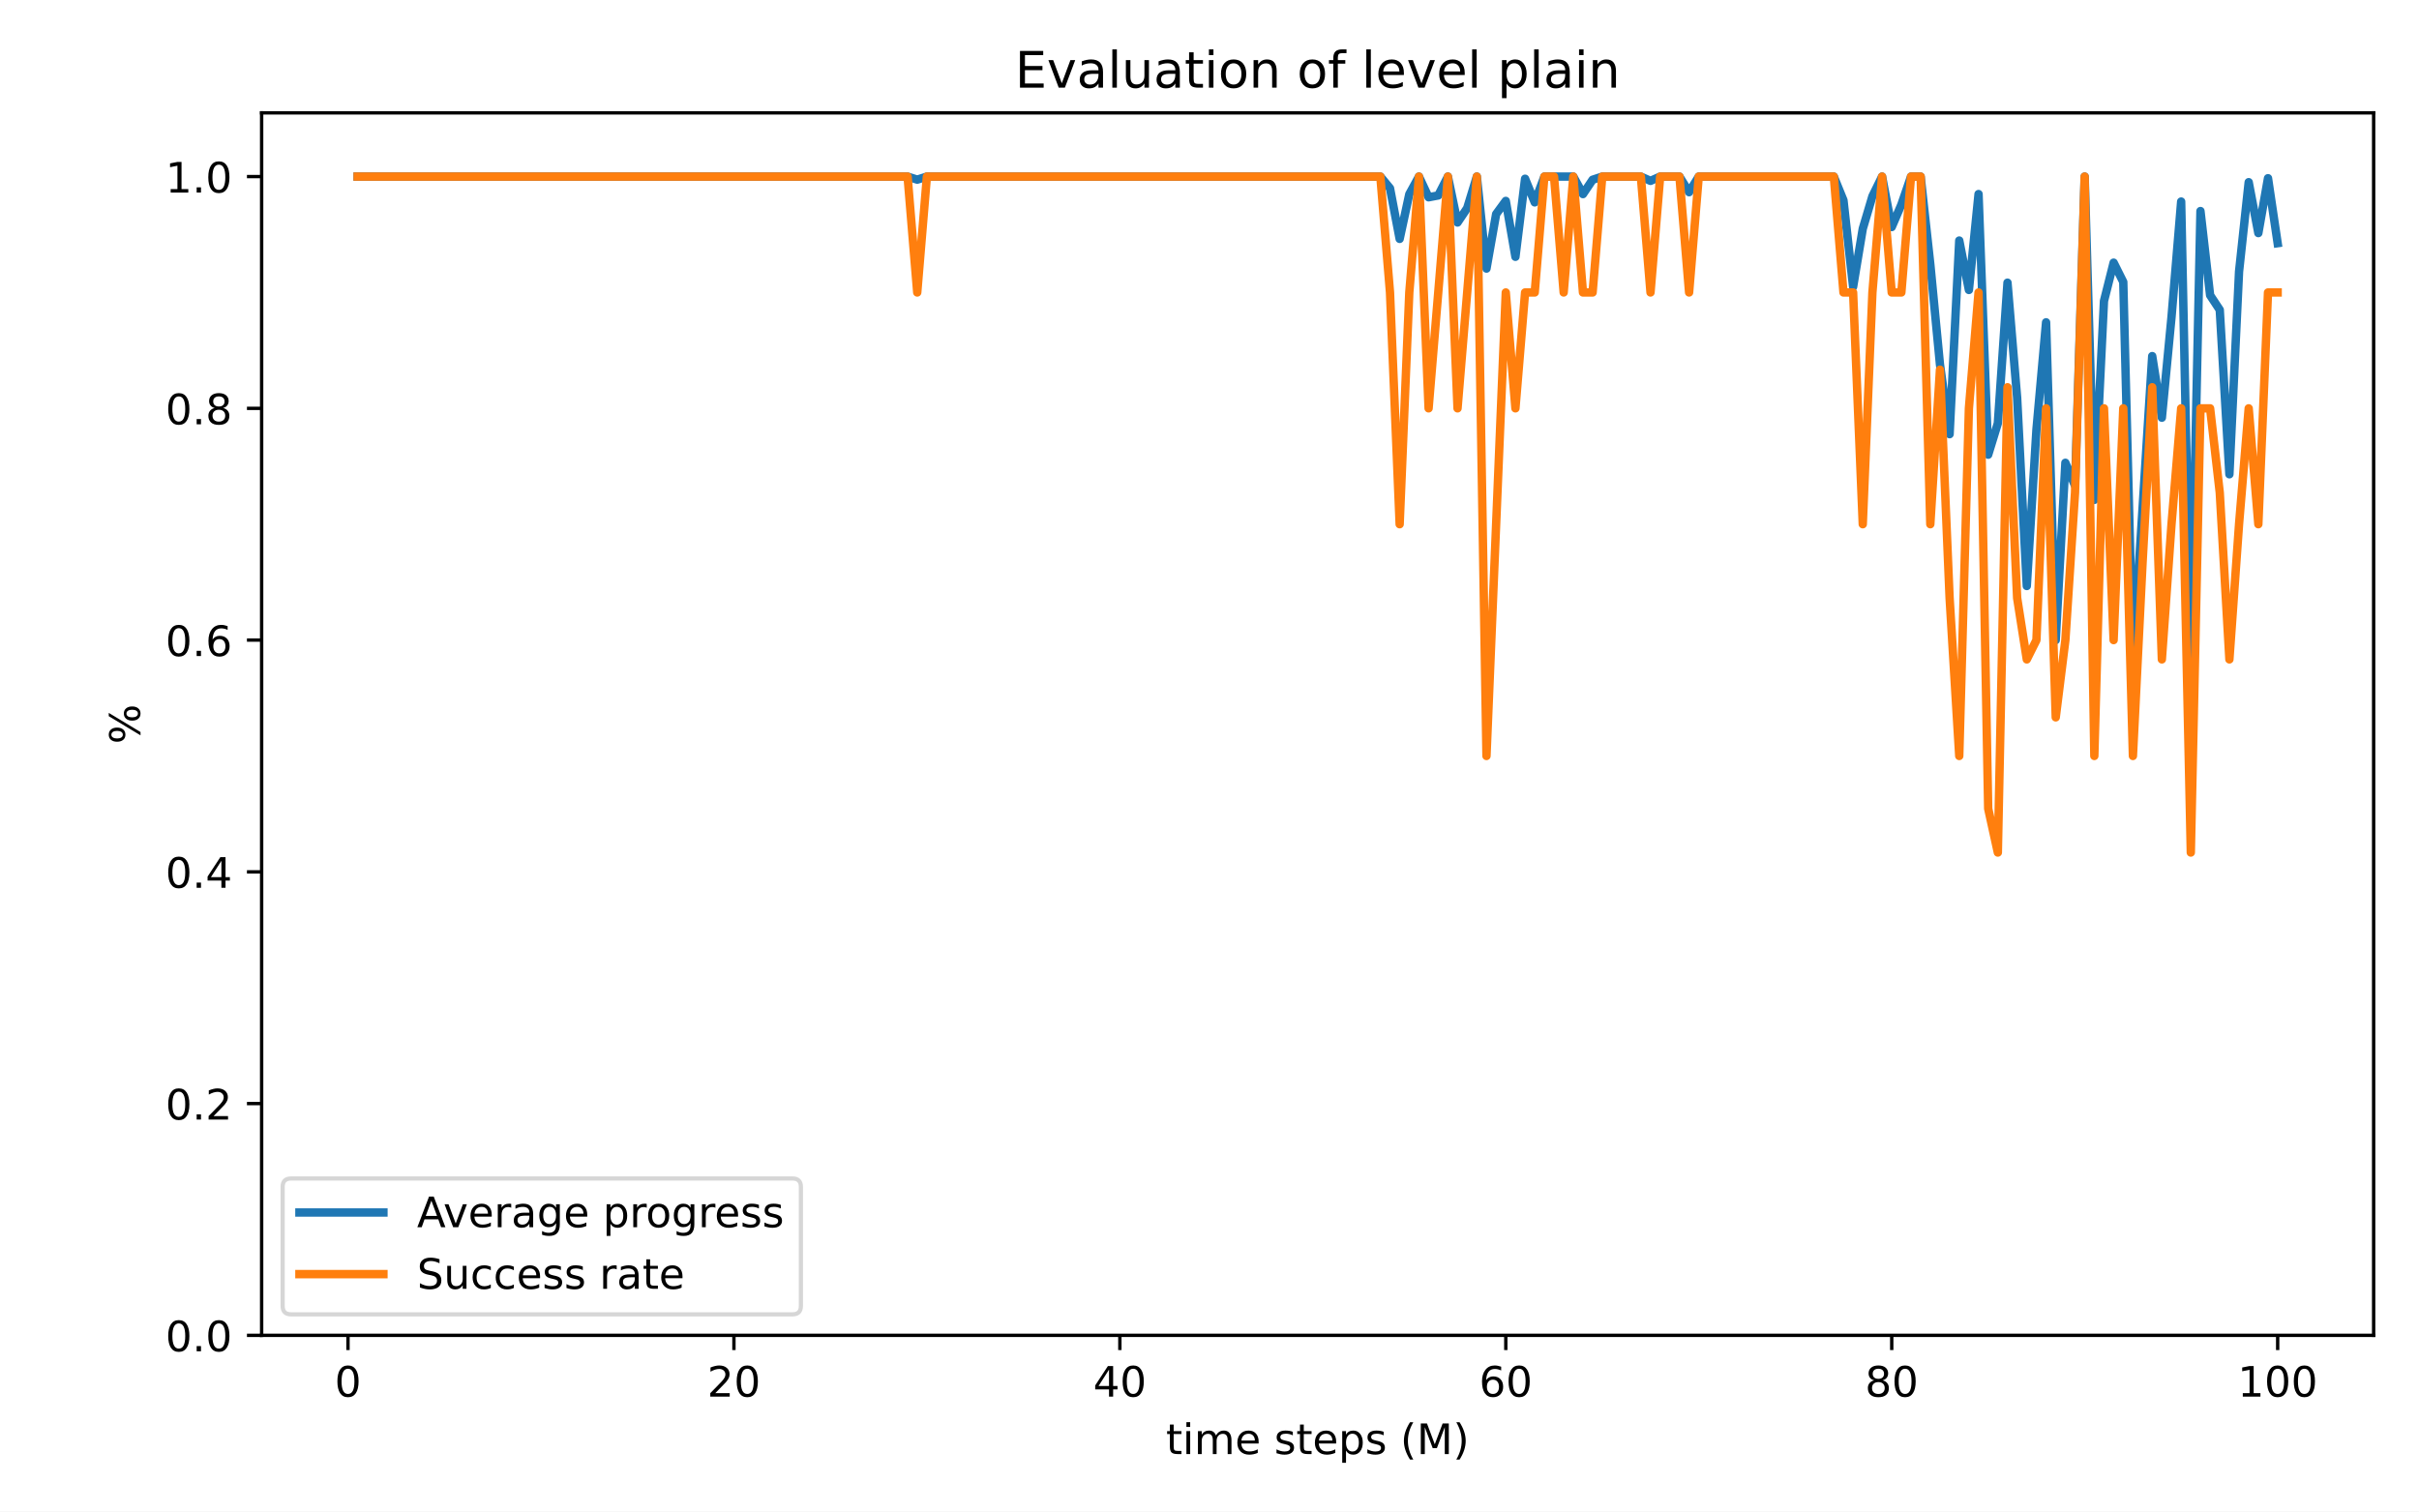
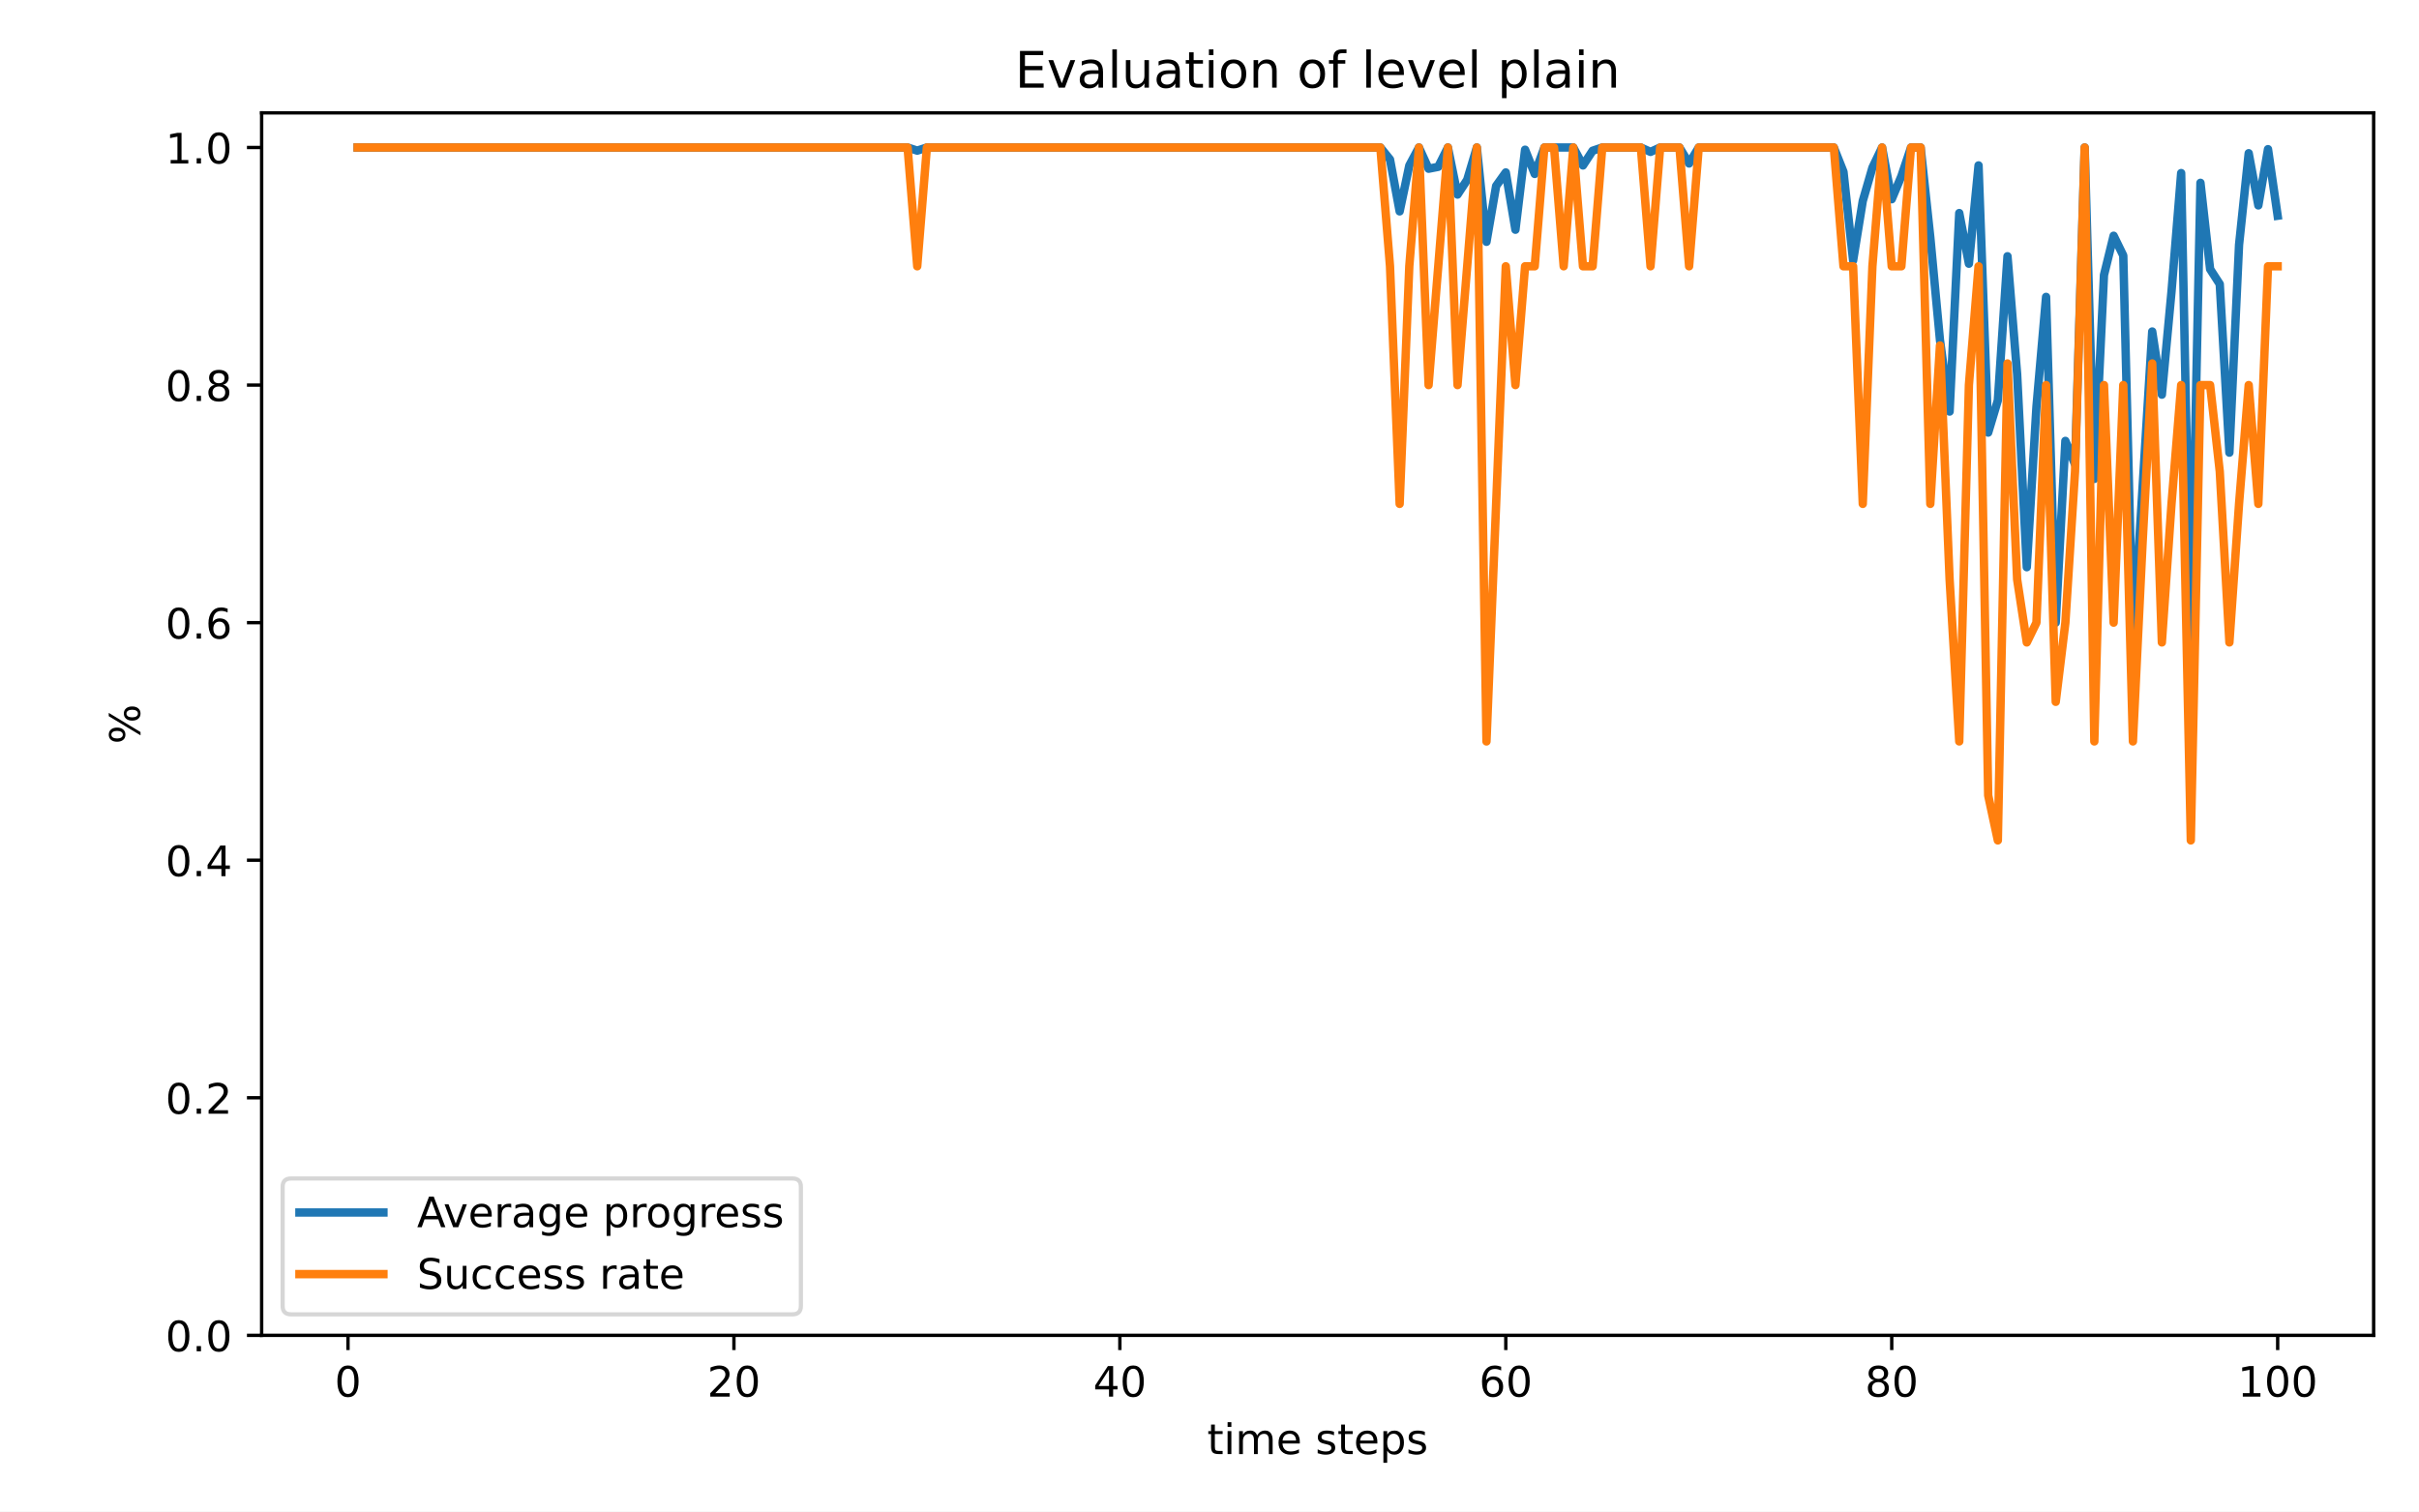
<svg xmlns="http://www.w3.org/2000/svg" xmlns:xlink="http://www.w3.org/1999/xlink" width="576pt" height="360pt" viewBox="0 0 576 360" version="1.1">
  <defs>
    <style type="text/css">*{stroke-linejoin: round; stroke-linecap: butt}</style>
  </defs>
  <g id="figure_1">
    <g id="patch_1">
      <path d="M 0 360  L 576 360  L 576 0  L 0 0  z " style="fill: #ffffff" />
    </g>
    <g id="axes_1">
      <g id="patch_2">
        <path d="M 62.3 318.04  L 565.2 318.04  L 565.2 26.88  L 62.3 26.88  z " style="fill: #ffffff" />
      </g>
      <g id="matplotlib.axis_1">
        <g id="xtick_1">
          <g id="line2d_1">
            <defs>
-               <path id="m1d39bec876" d="M 0 0  L 0 3.5  " style="stroke: #000000; stroke-width: 0.8" />
-             </defs>
-             <g>
-               <use xlink:href="#m1d39bec876" x="82.862" y="318.04" style="stroke: #000000; stroke-width: 0.8" />
+               <path id="m897d66523c" d="M 0 0  L 0 3.5  " style="stroke: #000000; stroke-width: 0.8" />
+             </defs>
+             <g>
+               <use xlink:href="#m897d66523c" x="82.862" y="318.04" style="stroke: #000000; stroke-width: 0.8" />
            </g>
          </g>
          <g id="text_1">
            <g transform="translate(79.68045 332.6384) scale(0.1 -0.1)">
              <defs>
                <path id="DejaVuSans-30" d="M 2034 4250  Q 1547 4250 1301 3770  Q 1056 3291 1056 2328  Q 1056 1369 1301 889  Q 1547 409 2034 409  Q 2525 409 2770 889  Q 3016 1369 3016 2328  Q 3016 3291 2770 3770  Q 2525 4250 2034 4250  z M 2034 4750  Q 2819 4750 3233 4129  Q 3647 3509 3647 2328  Q 3647 1150 3233 529  Q 2819 -91 2034 -91  Q 1250 -91 836 529  Q 422 1150 422 2328  Q 422 3509 836 4129  Q 1250 4750 2034 4750  z " transform="scale(0.015625)" />
              </defs>
              <use xlink:href="#DejaVuSans-30" />
            </g>
          </g>
        </g>
        <g id="xtick_2">
          <g id="line2d_2">
            <g>
-               <use xlink:href="#m1d39bec876" x="174.759" y="318.04" style="stroke: #000000; stroke-width: 0.8" />
+               <use xlink:href="#m897d66523c" x="174.759" y="318.04" style="stroke: #000000; stroke-width: 0.8" />
            </g>
          </g>
          <g id="text_2">
            <g transform="translate(168.3965 332.6384) scale(0.1 -0.1)">
              <defs>
                <path id="DejaVuSans-32" d="M 1228 531  L 3431 531  L 3431 0  L 469 0  L 469 531  Q 828 903 1448 1529  Q 2069 2156 2228 2338  Q 2531 2678 2651 2914  Q 2772 3150 2772 3378  Q 2772 3750 2511 3984  Q 2250 4219 1831 4219  Q 1534 4219 1204 4116  Q 875 4013 500 3803  L 500 4441  Q 881 4594 1212 4672  Q 1544 4750 1819 4750  Q 2544 4750 2975 4387  Q 3406 4025 3406 3419  Q 3406 3131 3298 2873  Q 3191 2616 2906 2266  Q 2828 2175 2409 1742  Q 1991 1309 1228 531  z " transform="scale(0.015625)" />
              </defs>
              <use xlink:href="#DejaVuSans-32" />
              <use xlink:href="#DejaVuSans-30" transform="translate(63.62305 0)" />
            </g>
          </g>
        </g>
        <g id="xtick_3">
          <g id="line2d_3">
            <g>
-               <use xlink:href="#m1d39bec876" x="266.656" y="318.04" style="stroke: #000000; stroke-width: 0.8" />
+               <use xlink:href="#m897d66523c" x="266.656" y="318.04" style="stroke: #000000; stroke-width: 0.8" />
            </g>
          </g>
          <g id="text_3">
            <g transform="translate(260.2938 332.6384) scale(0.1 -0.1)">
              <defs>
                <path id="DejaVuSans-34" d="M 2419 4116  L 825 1625  L 2419 1625  L 2419 4116  z M 2253 4666  L 3047 4666  L 3047 1625  L 3713 1625  L 3713 1100  L 3047 1100  L 3047 0  L 2419 0  L 2419 1100  L 313 1100  L 313 1709  L 2253 4666  z " transform="scale(0.015625)" />
              </defs>
              <use xlink:href="#DejaVuSans-34" />
              <use xlink:href="#DejaVuSans-30" transform="translate(63.62305 0)" />
            </g>
          </g>
        </g>
        <g id="xtick_4">
          <g id="line2d_4">
            <g>
-               <use xlink:href="#m1d39bec876" x="358.554" y="318.04" style="stroke: #000000; stroke-width: 0.8" />
+               <use xlink:href="#m897d66523c" x="358.554" y="318.04" style="stroke: #000000; stroke-width: 0.8" />
            </g>
          </g>
          <g id="text_4">
            <g transform="translate(352.1911 332.6384) scale(0.1 -0.1)">
              <defs>
                <path id="DejaVuSans-36" d="M 2113 2584  Q 1688 2584 1439 2293  Q 1191 2003 1191 1497  Q 1191 994 1439 701  Q 1688 409 2113 409  Q 2538 409 2786 701  Q 3034 994 3034 1497  Q 3034 2003 2786 2293  Q 2538 2584 2113 2584  z M 3366 4563  L 3366 3988  Q 3128 4100 2886 4159  Q 2644 4219 2406 4219  Q 1781 4219 1451 3797  Q 1122 3375 1075 2522  Q 1259 2794 1537 2939  Q 1816 3084 2150 3084  Q 2853 3084 3261 2657  Q 3669 2231 3669 1497  Q 3669 778 3244 343  Q 2819 -91 2113 -91  Q 1303 -91 875 529  Q 447 1150 447 2328  Q 447 3434 972 4092  Q 1497 4750 2381 4750  Q 2619 4750 2861 4703  Q 3103 4656 3366 4563  z " transform="scale(0.015625)" />
              </defs>
              <use xlink:href="#DejaVuSans-36" />
              <use xlink:href="#DejaVuSans-30" transform="translate(63.62305 0)" />
            </g>
          </g>
        </g>
        <g id="xtick_5">
          <g id="line2d_5">
            <g>
-               <use xlink:href="#m1d39bec876" x="450.451" y="318.04" style="stroke: #000000; stroke-width: 0.8" />
+               <use xlink:href="#m897d66523c" x="450.451" y="318.04" style="stroke: #000000; stroke-width: 0.8" />
            </g>
          </g>
          <g id="text_5">
            <g transform="translate(444.0884 332.6384) scale(0.1 -0.1)">
              <defs>
                <path id="DejaVuSans-38" d="M 2034 2216  Q 1584 2216 1326 1975  Q 1069 1734 1069 1313  Q 1069 891 1326 650  Q 1584 409 2034 409  Q 2484 409 2743 651  Q 3003 894 3003 1313  Q 3003 1734 2745 1975  Q 2488 2216 2034 2216  z M 1403 2484  Q 997 2584 770 2862  Q 544 3141 544 3541  Q 544 4100 942 4425  Q 1341 4750 2034 4750  Q 2731 4750 3128 4425  Q 3525 4100 3525 3541  Q 3525 3141 3298 2862  Q 3072 2584 2669 2484  Q 3125 2378 3379 2068  Q 3634 1759 3634 1313  Q 3634 634 3220 271  Q 2806 -91 2034 -91  Q 1263 -91 848 271  Q 434 634 434 1313  Q 434 1759 690 2068  Q 947 2378 1403 2484  z M 1172 3481  Q 1172 3119 1398 2916  Q 1625 2713 2034 2713  Q 2441 2713 2670 2916  Q 2900 3119 2900 3481  Q 2900 3844 2670 4047  Q 2441 4250 2034 4250  Q 1625 4250 1398 4047  Q 1172 3844 1172 3481  z " transform="scale(0.015625)" />
              </defs>
              <use xlink:href="#DejaVuSans-38" />
              <use xlink:href="#DejaVuSans-30" transform="translate(63.62305 0)" />
            </g>
          </g>
        </g>
        <g id="xtick_6">
          <g id="line2d_6">
            <g>
-               <use xlink:href="#m1d39bec876" x="542.348" y="318.04" style="stroke: #000000; stroke-width: 0.8" />
+               <use xlink:href="#m897d66523c" x="542.348" y="318.04" style="stroke: #000000; stroke-width: 0.8" />
            </g>
          </g>
          <g id="text_6">
            <g transform="translate(532.8045 332.6384) scale(0.1 -0.1)">
              <defs>
                <path id="DejaVuSans-31" d="M 794 531  L 1825 531  L 1825 4091  L 703 3866  L 703 4441  L 1819 4666  L 2450 4666  L 2450 531  L 3481 531  L 3481 0  L 794 0  L 794 531  z " transform="scale(0.015625)" />
              </defs>
              <use xlink:href="#DejaVuSans-31" />
              <use xlink:href="#DejaVuSans-30" transform="translate(63.62305 0)" />
              <use xlink:href="#DejaVuSans-30" transform="translate(127.2461 0)" />
            </g>
          </g>
        </g>
        <g id="text_7">
-           <g transform="translate(277.6398 346.3166) scale(0.1 -0.1)">
+           <g transform="translate(287.4445 346.3166) scale(0.1 -0.1)">
            <defs>
              <path id="DejaVuSans-74" d="M 1172 4494  L 1172 3500  L 2356 3500  L 2356 3053  L 1172 3053  L 1172 1153  Q 1172 725 1289 603  Q 1406 481 1766 481  L 2356 481  L 2356 0  L 1766 0  Q 1100 0 847 248  Q 594 497 594 1153  L 594 3053  L 172 3053  L 172 3500  L 594 3500  L 594 4494  L 1172 4494  z " transform="scale(0.015625)" />
              <path id="DejaVuSans-69" d="M 603 3500  L 1178 3500  L 1178 0  L 603 0  L 603 3500  z M 603 4863  L 1178 4863  L 1178 4134  L 603 4134  L 603 4863  z " transform="scale(0.015625)" />
              <path id="DejaVuSans-6d" d="M 3328 2828  Q 3544 3216 3844 3400  Q 4144 3584 4550 3584  Q 5097 3584 5394 3201  Q 5691 2819 5691 2113  L 5691 0  L 5113 0  L 5113 2094  Q 5113 2597 4934 2840  Q 4756 3084 4391 3084  Q 3944 3084 3684 2787  Q 3425 2491 3425 1978  L 3425 0  L 2847 0  L 2847 2094  Q 2847 2600 2669 2842  Q 2491 3084 2119 3084  Q 1678 3084 1418 2786  Q 1159 2488 1159 1978  L 1159 0  L 581 0  L 581 3500  L 1159 3500  L 1159 2956  Q 1356 3278 1631 3431  Q 1906 3584 2284 3584  Q 2666 3584 2933 3390  Q 3200 3197 3328 2828  z " transform="scale(0.015625)" />
              <path id="DejaVuSans-65" d="M 3597 1894  L 3597 1613  L 953 1613  Q 991 1019 1311 708  Q 1631 397 2203 397  Q 2534 397 2845 478  Q 3156 559 3463 722  L 3463 178  Q 3153 47 2828 -22  Q 2503 -91 2169 -91  Q 1331 -91 842 396  Q 353 884 353 1716  Q 353 2575 817 3079  Q 1281 3584 2069 3584  Q 2775 3584 3186 3129  Q 3597 2675 3597 1894  z M 3022 2063  Q 3016 2534 2758 2815  Q 2500 3097 2075 3097  Q 1594 3097 1305 2825  Q 1016 2553 972 2059  L 3022 2063  z " transform="scale(0.015625)" />
              <path id="DejaVuSans-20" transform="scale(0.015625)" />
              <path id="DejaVuSans-73" d="M 2834 3397  L 2834 2853  Q 2591 2978 2328 3040  Q 2066 3103 1784 3103  Q 1356 3103 1142 2972  Q 928 2841 928 2578  Q 928 2378 1081 2264  Q 1234 2150 1697 2047  L 1894 2003  Q 2506 1872 2764 1633  Q 3022 1394 3022 966  Q 3022 478 2636 193  Q 2250 -91 1575 -91  Q 1294 -91 989 -36  Q 684 19 347 128  L 347 722  Q 666 556 975 473  Q 1284 391 1588 391  Q 1994 391 2212 530  Q 2431 669 2431 922  Q 2431 1156 2273 1281  Q 2116 1406 1581 1522  L 1381 1569  Q 847 1681 609 1914  Q 372 2147 372 2553  Q 372 3047 722 3315  Q 1072 3584 1716 3584  Q 2034 3584 2315 3537  Q 2597 3491 2834 3397  z " transform="scale(0.015625)" />
              <path id="DejaVuSans-70" d="M 1159 525  L 1159 -1331  L 581 -1331  L 581 3500  L 1159 3500  L 1159 2969  Q 1341 3281 1617 3432  Q 1894 3584 2278 3584  Q 2916 3584 3314 3078  Q 3713 2572 3713 1747  Q 3713 922 3314 415  Q 2916 -91 2278 -91  Q 1894 -91 1617 61  Q 1341 213 1159 525  z M 3116 1747  Q 3116 2381 2855 2742  Q 2594 3103 2138 3103  Q 1681 3103 1420 2742  Q 1159 2381 1159 1747  Q 1159 1113 1420 752  Q 1681 391 2138 391  Q 2594 391 2855 752  Q 3116 1113 3116 1747  z " transform="scale(0.015625)" />
-               <path id="DejaVuSans-28" d="M 1984 4856  Q 1566 4138 1362 3434  Q 1159 2731 1159 2009  Q 1159 1288 1364 580  Q 1569 -128 1984 -844  L 1484 -844  Q 1016 -109 783 600  Q 550 1309 550 2009  Q 550 2706 781 3412  Q 1013 4119 1484 4856  L 1984 4856  z " transform="scale(0.015625)" />
-               <path id="DejaVuSans-4d" d="M 628 4666  L 1569 4666  L 2759 1491  L 3956 4666  L 4897 4666  L 4897 0  L 4281 0  L 4281 4097  L 3078 897  L 2444 897  L 1241 4097  L 1241 0  L 628 0  L 628 4666  z " transform="scale(0.015625)" />
-               <path id="DejaVuSans-29" d="M 513 4856  L 1013 4856  Q 1481 4119 1714 3412  Q 1947 2706 1947 2009  Q 1947 1309 1714 600  Q 1481 -109 1013 -844  L 513 -844  Q 928 -128 1133 580  Q 1338 1288 1338 2009  Q 1338 2731 1133 3434  Q 928 4138 513 4856  z " transform="scale(0.015625)" />
            </defs>
            <use xlink:href="#DejaVuSans-74" />
            <use xlink:href="#DejaVuSans-69" transform="translate(39.20898 0)" />
            <use xlink:href="#DejaVuSans-6d" transform="translate(66.99219 0)" />
            <use xlink:href="#DejaVuSans-65" transform="translate(164.4043 0)" />
            <use xlink:href="#DejaVuSans-20" transform="translate(225.9277 0)" />
            <use xlink:href="#DejaVuSans-73" transform="translate(257.7148 0)" />
            <use xlink:href="#DejaVuSans-74" transform="translate(309.8145 0)" />
            <use xlink:href="#DejaVuSans-65" transform="translate(349.0234 0)" />
            <use xlink:href="#DejaVuSans-70" transform="translate(410.5469 0)" />
            <use xlink:href="#DejaVuSans-73" transform="translate(474.0234 0)" />
-             <use xlink:href="#DejaVuSans-20" transform="translate(526.123 0)" />
-             <use xlink:href="#DejaVuSans-28" transform="translate(557.9102 0)" />
-             <use xlink:href="#DejaVuSans-4d" transform="translate(596.9238 0)" />
-             <use xlink:href="#DejaVuSans-29" transform="translate(683.2031 0)" />
          </g>
        </g>
      </g>
      <g id="matplotlib.axis_2">
        <g id="ytick_1">
          <g id="line2d_7">
            <defs>
-               <path id="m86623e9146" d="M 0 0  L -3.5 0  " style="stroke: #000000; stroke-width: 0.8" />
-             </defs>
-             <g>
-               <use xlink:href="#m86623e9146" x="62.3" y="318.04" style="stroke: #000000; stroke-width: 0.8" />
+               <path id="m0ee8d14d28" d="M 0 0  L -3.5 0  " style="stroke: #000000; stroke-width: 0.8" />
+             </defs>
+             <g>
+               <use xlink:href="#m0ee8d14d28" x="62.3" y="318.04" style="stroke: #000000; stroke-width: 0.8" />
            </g>
          </g>
          <g id="text_8">
            <g transform="translate(39.39688 321.8392) scale(0.1 -0.1)">
              <defs>
                <path id="DejaVuSans-2e" d="M 684 794  L 1344 794  L 1344 0  L 684 0  L 684 794  z " transform="scale(0.015625)" />
              </defs>
              <use xlink:href="#DejaVuSans-30" />
              <use xlink:href="#DejaVuSans-2e" transform="translate(63.62305 0)" />
              <use xlink:href="#DejaVuSans-30" transform="translate(95.41016 0)" />
            </g>
          </g>
        </g>
        <g id="ytick_2">
          <g id="line2d_8">
            <g>
-               <use xlink:href="#m86623e9146" x="62.3" y="262.844" style="stroke: #000000; stroke-width: 0.8" />
+               <use xlink:href="#m0ee8d14d28" x="62.3" y="261.458" style="stroke: #000000; stroke-width: 0.8" />
            </g>
          </g>
          <g id="text_9">
-             <g transform="translate(39.39688 266.643) scale(0.1 -0.1)">
+             <g transform="translate(39.39688 265.2575) scale(0.1 -0.1)">
              <use xlink:href="#DejaVuSans-30" />
              <use xlink:href="#DejaVuSans-2e" transform="translate(63.62305 0)" />
              <use xlink:href="#DejaVuSans-32" transform="translate(95.41016 0)" />
            </g>
          </g>
        </g>
        <g id="ytick_3">
          <g id="line2d_9">
            <g>
-               <use xlink:href="#m86623e9146" x="62.3" y="207.648" style="stroke: #000000; stroke-width: 0.8" />
+               <use xlink:href="#m0ee8d14d28" x="62.3" y="204.877" style="stroke: #000000; stroke-width: 0.8" />
            </g>
          </g>
          <g id="text_10">
-             <g transform="translate(39.39688 211.4468) scale(0.1 -0.1)">
+             <g transform="translate(39.39688 208.6758) scale(0.1 -0.1)">
              <use xlink:href="#DejaVuSans-30" />
              <use xlink:href="#DejaVuSans-2e" transform="translate(63.62305 0)" />
              <use xlink:href="#DejaVuSans-34" transform="translate(95.41016 0)" />
            </g>
          </g>
        </g>
        <g id="ytick_4">
          <g id="line2d_10">
            <g>
-               <use xlink:href="#m86623e9146" x="62.3" y="152.451" style="stroke: #000000; stroke-width: 0.8" />
+               <use xlink:href="#m0ee8d14d28" x="62.3" y="148.295" style="stroke: #000000; stroke-width: 0.8" />
            </g>
          </g>
          <g id="text_11">
-             <g transform="translate(39.39688 156.2506) scale(0.1 -0.1)">
+             <g transform="translate(39.39688 152.0941) scale(0.1 -0.1)">
              <use xlink:href="#DejaVuSans-30" />
              <use xlink:href="#DejaVuSans-2e" transform="translate(63.62305 0)" />
              <use xlink:href="#DejaVuSans-36" transform="translate(95.41016 0)" />
            </g>
          </g>
        </g>
        <g id="ytick_5">
          <g id="line2d_11">
            <g>
-               <use xlink:href="#m86623e9146" x="62.3" y="97.255" style="stroke: #000000; stroke-width: 0.8" />
+               <use xlink:href="#m0ee8d14d28" x="62.3" y="91.713" style="stroke: #000000; stroke-width: 0.8" />
            </g>
          </g>
          <g id="text_12">
-             <g transform="translate(39.39688 101.0544) scale(0.1 -0.1)">
+             <g transform="translate(39.39688 95.51242) scale(0.1 -0.1)">
              <use xlink:href="#DejaVuSans-30" />
              <use xlink:href="#DejaVuSans-2e" transform="translate(63.62305 0)" />
              <use xlink:href="#DejaVuSans-38" transform="translate(95.41016 0)" />
            </g>
          </g>
        </g>
        <g id="ytick_6">
          <g id="line2d_12">
            <g>
-               <use xlink:href="#m86623e9146" x="62.3" y="42.059" style="stroke: #000000; stroke-width: 0.8" />
+               <use xlink:href="#m0ee8d14d28" x="62.3" y="35.131" style="stroke: #000000; stroke-width: 0.8" />
            </g>
          </g>
          <g id="text_13">
-             <g transform="translate(39.39688 45.85818) scale(0.1 -0.1)">
+             <g transform="translate(39.39688 38.93072) scale(0.1 -0.1)">
              <use xlink:href="#DejaVuSans-31" />
              <use xlink:href="#DejaVuSans-2e" transform="translate(63.62305 0)" />
              <use xlink:href="#DejaVuSans-30" transform="translate(95.41016 0)" />
            </g>
          </g>
        </g>
        <g id="text_14">
          <g transform="translate(33.31719 177.2108) rotate(-90) scale(0.1 -0.1)">
            <defs>
              <path id="DejaVuSans-25" d="M 4653 2053  Q 4381 2053 4226 1822  Q 4072 1591 4072 1178  Q 4072 772 4226 539  Q 4381 306 4653 306  Q 4919 306 5073 539  Q 5228 772 5228 1178  Q 5228 1588 5073 1820  Q 4919 2053 4653 2053  z M 4653 2450  Q 5147 2450 5437 2106  Q 5728 1763 5728 1178  Q 5728 594 5436 251  Q 5144 -91 4653 -91  Q 4153 -91 3862 251  Q 3572 594 3572 1178  Q 3572 1766 3864 2108  Q 4156 2450 4653 2450  z M 1428 4353  Q 1159 4353 1004 4120  Q 850 3888 850 3481  Q 850 3069 1003 2837  Q 1156 2606 1428 2606  Q 1700 2606 1854 2837  Q 2009 3069 2009 3481  Q 2009 3884 1853 4118  Q 1697 4353 1428 4353  z M 4250 4750  L 4750 4750  L 1831 -91  L 1331 -91  L 4250 4750  z M 1428 4750  Q 1922 4750 2215 4408  Q 2509 4066 2509 3481  Q 2509 2891 2217 2550  Q 1925 2209 1428 2209  Q 931 2209 642 2551  Q 353 2894 353 3481  Q 353 4063 643 4406  Q 934 4750 1428 4750  z " transform="scale(0.015625)" />
            </defs>
            <use xlink:href="#DejaVuSans-25" />
          </g>
        </g>
      </g>
      <g id="line2d_13">
-         <path d="M 85.159 42.059  L 216.111 42.059  L 218.408 42.785  L 220.705 42.059  L 328.683 42.059  L 330.98 44.84  L 333.278 56.895  L 335.575 46.248  L 337.873 42.059  L 340.17 46.989  L 342.467 46.547  L 344.765 42.059  L 347.062 52.991  L 349.36 49.561  L 351.657 42.059  L 353.954 63.968  L 356.252 50.986  L 358.549 47.853  L 360.847 61.162  L 363.144 42.57  L 365.441 48.199  L 367.739 42.059  L 374.631 42.059  L 376.928 46.229  L 379.226 42.809  L 381.523 42.059  L 390.713 42.059  L 393.01 43.078  L 395.308 42.059  L 399.902 42.059  L 402.2 45.773  L 404.497 42.059  L 436.661 42.059  L 438.958 47.709  L 441.255 68.301  L 443.553 54.478  L 445.85 46.739  L 448.148 42.059  L 450.445 54.077  L 452.742 48.737  L 455.04 42.059  L 457.337 42.059  L 459.635 62.95  L 461.932 86.786  L 464.229 103.406  L 466.527 57.293  L 468.824 69.059  L 471.122 46.22  L 473.419 108.293  L 475.716 100.812  L 478.014 67.325  L 480.311 94.749  L 482.609 139.568  L 484.906 102.361  L 487.203 76.768  L 489.501 152.452  L 491.798 110.225  L 494.096 115.685  L 496.393 42.059  L 498.69 119.056  L 500.988 71.697  L 503.285 62.559  L 505.583 67.162  L 507.88 157.29  L 512.475 84.812  L 514.772 99.483  L 517.07 75.501  L 519.367 48.002  L 521.664 157.617  L 523.962 50.267  L 526.259 70.318  L 528.557 73.796  L 530.854 112.955  L 533.151 64.683  L 535.449 43.392  L 537.746 55.512  L 540.044 42.448  L 542.341 57.911  L 542.341 57.911  " clip-path="url(#p2d869c0123)" style="fill: none; stroke: #1f77b4; stroke-width: 2; stroke-linecap: square" />
+         <path d="M 85.159 35.131  L 216.111 35.131  L 218.408 35.876  L 220.705 35.131  L 328.683 35.131  L 330.98 37.982  L 333.278 50.34  L 335.575 39.426  L 337.873 35.131  L 340.17 40.185  L 342.467 39.733  L 344.765 35.131  L 347.062 46.338  L 349.36 42.822  L 351.657 35.131  L 353.954 57.591  L 356.252 44.283  L 358.549 41.071  L 360.847 54.714  L 363.144 35.656  L 365.441 41.426  L 367.739 35.131  L 374.631 35.131  L 376.928 39.406  L 379.226 35.901  L 381.523 35.131  L 390.713 35.131  L 393.01 36.176  L 395.308 35.131  L 399.902 35.131  L 402.2 38.939  L 404.497 35.131  L 436.661 35.131  L 438.958 40.924  L 441.255 62.032  L 443.553 47.862  L 445.85 39.929  L 448.148 35.131  L 450.445 47.452  L 452.742 41.977  L 455.04 35.131  L 457.337 35.131  L 459.635 56.547  L 461.932 80.981  L 464.229 98.018  L 466.527 50.747  L 468.824 62.809  L 471.122 39.397  L 473.419 103.028  L 475.716 95.359  L 478.014 61.032  L 480.311 89.144  L 482.609 135.089  L 484.906 96.947  L 487.203 70.712  L 489.501 148.296  L 491.798 105.009  L 494.096 110.606  L 496.393 35.131  L 498.69 114.062  L 500.988 65.514  L 503.285 56.147  L 505.583 60.864  L 507.88 153.255  L 512.475 78.958  L 514.772 93.997  L 517.07 69.413  L 519.367 41.224  L 521.664 153.59  L 523.962 43.546  L 526.259 64.1  L 528.557 67.665  L 530.854 107.807  L 533.151 58.323  L 535.449 36.498  L 537.746 48.922  L 540.044 35.531  L 542.341 51.382  L 542.341 51.382  " clip-path="url(#pf97fe23cf5)" style="fill: none; stroke: #1f77b4; stroke-width: 2; stroke-linecap: square" />
      </g>
      <g id="line2d_14">
-         <path d="M 85.159 42.059  L 216.111 42.059  L 218.408 69.657  L 220.705 42.059  L 328.683 42.059  L 330.98 69.657  L 333.278 124.853  L 335.575 69.657  L 337.873 42.059  L 340.17 97.255  L 344.765 42.059  L 347.062 97.255  L 351.657 42.059  L 353.954 180.049  L 358.549 69.657  L 360.847 97.255  L 363.144 69.657  L 365.441 69.657  L 367.739 42.059  L 370.036 42.059  L 372.334 69.657  L 374.631 42.059  L 376.928 69.657  L 379.226 69.657  L 381.523 42.059  L 390.713 42.059  L 393.01 69.657  L 395.308 42.059  L 399.902 42.059  L 402.2 69.657  L 404.497 42.059  L 436.661 42.059  L 438.958 69.657  L 441.255 69.657  L 443.553 124.853  L 445.85 69.657  L 448.148 42.059  L 450.445 69.657  L 452.742 69.657  L 455.04 42.059  L 457.337 42.059  L 459.635 124.853  L 461.932 88.056  L 464.229 142.416  L 466.527 180.049  L 468.824 97.255  L 471.122 69.657  L 473.419 192.594  L 475.716 203.048  L 478.014 92.237  L 480.311 142.416  L 482.609 157.051  L 484.906 152.451  L 487.203 97.255  L 489.501 170.85  L 491.798 152.451  L 494.096 117.327  L 496.393 42.059  L 498.69 180.049  L 500.988 97.255  L 503.285 152.451  L 505.583 97.255  L 507.88 180.049  L 510.177 134.053  L 512.475 92.237  L 514.772 157.051  L 517.07 124.853  L 519.367 97.255  L 521.664 203.048  L 523.962 97.255  L 526.259 97.255  L 528.557 117.327  L 530.854 157.051  L 533.151 124.853  L 535.449 97.255  L 537.746 124.853  L 540.044 69.657  L 542.341 69.657  L 542.341 69.657  " clip-path="url(#p2d869c0123)" style="fill: none; stroke: #ff7f0e; stroke-width: 2; stroke-linecap: square" />
+         <path d="M 85.159 35.131  L 216.111 35.131  L 218.408 63.422  L 220.705 35.131  L 328.683 35.131  L 330.98 63.422  L 333.278 120.004  L 335.575 63.422  L 337.873 35.131  L 340.17 91.713  L 344.765 35.131  L 347.062 91.713  L 351.657 35.131  L 353.954 176.586  L 358.549 63.422  L 360.847 91.713  L 363.144 63.422  L 365.441 63.422  L 367.739 35.131  L 370.036 35.131  L 372.334 63.422  L 374.631 35.131  L 376.928 63.422  L 379.226 63.422  L 381.523 35.131  L 390.713 35.131  L 393.01 63.422  L 395.308 35.131  L 399.902 35.131  L 402.2 63.422  L 404.497 35.131  L 436.661 35.131  L 438.958 63.422  L 441.255 63.422  L 443.553 120.004  L 445.85 63.422  L 448.148 35.131  L 450.445 63.422  L 452.742 63.422  L 455.04 35.131  L 457.337 35.131  L 459.635 120.004  L 461.932 82.283  L 464.229 138.007  L 466.527 176.586  L 468.824 91.713  L 471.122 63.422  L 473.419 189.445  L 475.716 200.161  L 478.014 86.569  L 480.311 138.007  L 482.609 153.01  L 484.906 148.295  L 487.203 91.713  L 489.501 167.155  L 491.798 148.295  L 494.096 112.288  L 496.393 35.131  L 498.69 176.586  L 500.988 91.713  L 503.285 148.295  L 505.583 91.713  L 507.88 176.586  L 510.177 129.434  L 512.475 86.569  L 514.772 153.01  L 517.07 120.004  L 519.367 91.713  L 521.664 200.161  L 523.962 91.713  L 526.259 91.713  L 528.557 112.288  L 530.854 153.01  L 533.151 120.004  L 535.449 91.713  L 537.746 120.004  L 540.044 63.422  L 542.341 63.422  L 542.341 63.422  " clip-path="url(#pf97fe23cf5)" style="fill: none; stroke: #ff7f0e; stroke-width: 2; stroke-linecap: square" />
      </g>
      <g id="patch_3">
        <path d="M 62.3 318.04  L 62.3 26.88  " style="fill: none; stroke: #000000; stroke-width: 0.8; stroke-linejoin: miter; stroke-linecap: square" />
      </g>
      <g id="patch_4">
        <path d="M 565.2 318.04  L 565.2 26.88  " style="fill: none; stroke: #000000; stroke-width: 0.8; stroke-linejoin: miter; stroke-linecap: square" />
      </g>
      <g id="patch_5">
        <path d="M 62.3 318.04  L 565.2 318.04  " style="fill: none; stroke: #000000; stroke-width: 0.8; stroke-linejoin: miter; stroke-linecap: square" />
      </g>
      <g id="patch_6">
        <path d="M 62.3 26.88  L 565.2 26.88  " style="fill: none; stroke: #000000; stroke-width: 0.8; stroke-linejoin: miter; stroke-linecap: square" />
      </g>
      <g id="text_15">
        <g transform="translate(241.6966 20.88) scale(0.12 -0.12)">
          <defs>
            <path id="DejaVuSans-45" d="M 628 4666  L 3578 4666  L 3578 4134  L 1259 4134  L 1259 2753  L 3481 2753  L 3481 2222  L 1259 2222  L 1259 531  L 3634 531  L 3634 0  L 628 0  L 628 4666  z " transform="scale(0.015625)" />
            <path id="DejaVuSans-76" d="M 191 3500  L 800 3500  L 1894 563  L 2988 3500  L 3597 3500  L 2284 0  L 1503 0  L 191 3500  z " transform="scale(0.015625)" />
            <path id="DejaVuSans-61" d="M 2194 1759  Q 1497 1759 1228 1600  Q 959 1441 959 1056  Q 959 750 1161 570  Q 1363 391 1709 391  Q 2188 391 2477 730  Q 2766 1069 2766 1631  L 2766 1759  L 2194 1759  z M 3341 1997  L 3341 0  L 2766 0  L 2766 531  Q 2569 213 2275 61  Q 1981 -91 1556 -91  Q 1019 -91 701 211  Q 384 513 384 1019  Q 384 1609 779 1909  Q 1175 2209 1959 2209  L 2766 2209  L 2766 2266  Q 2766 2663 2505 2880  Q 2244 3097 1772 3097  Q 1472 3097 1187 3025  Q 903 2953 641 2809  L 641 3341  Q 956 3463 1253 3523  Q 1550 3584 1831 3584  Q 2591 3584 2966 3190  Q 3341 2797 3341 1997  z " transform="scale(0.015625)" />
            <path id="DejaVuSans-6c" d="M 603 4863  L 1178 4863  L 1178 0  L 603 0  L 603 4863  z " transform="scale(0.015625)" />
            <path id="DejaVuSans-75" d="M 544 1381  L 544 3500  L 1119 3500  L 1119 1403  Q 1119 906 1312 657  Q 1506 409 1894 409  Q 2359 409 2629 706  Q 2900 1003 2900 1516  L 2900 3500  L 3475 3500  L 3475 0  L 2900 0  L 2900 538  Q 2691 219 2414 64  Q 2138 -91 1772 -91  Q 1169 -91 856 284  Q 544 659 544 1381  z M 1991 3584  L 1991 3584  z " transform="scale(0.015625)" />
            <path id="DejaVuSans-6f" d="M 1959 3097  Q 1497 3097 1228 2736  Q 959 2375 959 1747  Q 959 1119 1226 758  Q 1494 397 1959 397  Q 2419 397 2687 759  Q 2956 1122 2956 1747  Q 2956 2369 2687 2733  Q 2419 3097 1959 3097  z M 1959 3584  Q 2709 3584 3137 3096  Q 3566 2609 3566 1747  Q 3566 888 3137 398  Q 2709 -91 1959 -91  Q 1206 -91 779 398  Q 353 888 353 1747  Q 353 2609 779 3096  Q 1206 3584 1959 3584  z " transform="scale(0.015625)" />
            <path id="DejaVuSans-6e" d="M 3513 2113  L 3513 0  L 2938 0  L 2938 2094  Q 2938 2591 2744 2837  Q 2550 3084 2163 3084  Q 1697 3084 1428 2787  Q 1159 2491 1159 1978  L 1159 0  L 581 0  L 581 3500  L 1159 3500  L 1159 2956  Q 1366 3272 1645 3428  Q 1925 3584 2291 3584  Q 2894 3584 3203 3211  Q 3513 2838 3513 2113  z " transform="scale(0.015625)" />
            <path id="DejaVuSans-66" d="M 2375 4863  L 2375 4384  L 1825 4384  Q 1516 4384 1395 4259  Q 1275 4134 1275 3809  L 1275 3500  L 2222 3500  L 2222 3053  L 1275 3053  L 1275 0  L 697 0  L 697 3053  L 147 3053  L 147 3500  L 697 3500  L 697 3744  Q 697 4328 969 4595  Q 1241 4863 1831 4863  L 2375 4863  z " transform="scale(0.015625)" />
          </defs>
          <use xlink:href="#DejaVuSans-45" />
          <use xlink:href="#DejaVuSans-76" transform="translate(63.18359 0)" />
          <use xlink:href="#DejaVuSans-61" transform="translate(122.3633 0)" />
          <use xlink:href="#DejaVuSans-6c" transform="translate(183.6426 0)" />
          <use xlink:href="#DejaVuSans-75" transform="translate(211.4258 0)" />
          <use xlink:href="#DejaVuSans-61" transform="translate(274.8047 0)" />
          <use xlink:href="#DejaVuSans-74" transform="translate(336.084 0)" />
          <use xlink:href="#DejaVuSans-69" transform="translate(375.293 0)" />
          <use xlink:href="#DejaVuSans-6f" transform="translate(403.0762 0)" />
          <use xlink:href="#DejaVuSans-6e" transform="translate(464.2578 0)" />
          <use xlink:href="#DejaVuSans-20" transform="translate(527.6367 0)" />
          <use xlink:href="#DejaVuSans-6f" transform="translate(559.4238 0)" />
          <use xlink:href="#DejaVuSans-66" transform="translate(620.6055 0)" />
          <use xlink:href="#DejaVuSans-20" transform="translate(655.8105 0)" />
          <use xlink:href="#DejaVuSans-6c" transform="translate(687.5977 0)" />
          <use xlink:href="#DejaVuSans-65" transform="translate(715.3809 0)" />
          <use xlink:href="#DejaVuSans-76" transform="translate(776.9043 0)" />
          <use xlink:href="#DejaVuSans-65" transform="translate(836.084 0)" />
          <use xlink:href="#DejaVuSans-6c" transform="translate(897.6074 0)" />
          <use xlink:href="#DejaVuSans-20" transform="translate(925.3906 0)" />
          <use xlink:href="#DejaVuSans-70" transform="translate(957.1777 0)" />
          <use xlink:href="#DejaVuSans-6c" transform="translate(1020.654 0)" />
          <use xlink:href="#DejaVuSans-61" transform="translate(1048.438 0)" />
          <use xlink:href="#DejaVuSans-69" transform="translate(1109.717 0)" />
          <use xlink:href="#DejaVuSans-6e" transform="translate(1137.5 0)" />
        </g>
      </g>
      <g id="legend_1">
        <g id="patch_7">
          <path d="M 69.3 313.04  L 188.703 313.04  Q 190.703 313.04 190.703 311.04  L 190.703 282.684  Q 190.703 280.684 188.703 280.684  L 69.3 280.684  Q 67.3 280.684 67.3 282.684  L 67.3 311.04  Q 67.3 313.04 69.3 313.04  z " style="fill: #ffffff; opacity: 0.8; stroke: #cccccc; stroke-linejoin: miter" />
        </g>
        <g id="line2d_15">
          <path d="M 71.3 288.782  L 81.3 288.782  L 91.3 288.782  " style="fill: none; stroke: #1f77b4; stroke-width: 2; stroke-linecap: square" />
        </g>
        <g id="text_16">
          <g transform="translate(99.3 292.2822) scale(0.1 -0.1)">
            <defs>
              <path id="DejaVuSans-41" d="M 2188 4044  L 1331 1722  L 3047 1722  L 2188 4044  z M 1831 4666  L 2547 4666  L 4325 0  L 3669 0  L 3244 1197  L 1141 1197  L 716 0  L 50 0  L 1831 4666  z " transform="scale(0.015625)" />
              <path id="DejaVuSans-72" d="M 2631 2963  Q 2534 3019 2420 3045  Q 2306 3072 2169 3072  Q 1681 3072 1420 2755  Q 1159 2438 1159 1844  L 1159 0  L 581 0  L 581 3500  L 1159 3500  L 1159 2956  Q 1341 3275 1631 3429  Q 1922 3584 2338 3584  Q 2397 3584 2469 3576  Q 2541 3569 2628 3553  L 2631 2963  z " transform="scale(0.015625)" />
              <path id="DejaVuSans-67" d="M 2906 1791  Q 2906 2416 2648 2759  Q 2391 3103 1925 3103  Q 1463 3103 1205 2759  Q 947 2416 947 1791  Q 947 1169 1205 825  Q 1463 481 1925 481  Q 2391 481 2648 825  Q 2906 1169 2906 1791  z M 3481 434  Q 3481 -459 3084 -895  Q 2688 -1331 1869 -1331  Q 1566 -1331 1297 -1286  Q 1028 -1241 775 -1147  L 775 -588  Q 1028 -725 1275 -790  Q 1522 -856 1778 -856  Q 2344 -856 2625 -561  Q 2906 -266 2906 331  L 2906 616  Q 2728 306 2450 153  Q 2172 0 1784 0  Q 1141 0 747 490  Q 353 981 353 1791  Q 353 2603 747 3093  Q 1141 3584 1784 3584  Q 2172 3584 2450 3431  Q 2728 3278 2906 2969  L 2906 3500  L 3481 3500  L 3481 434  z " transform="scale(0.015625)" />
            </defs>
            <use xlink:href="#DejaVuSans-41" />
            <use xlink:href="#DejaVuSans-76" transform="translate(62.5332 0)" />
            <use xlink:href="#DejaVuSans-65" transform="translate(121.7129 0)" />
            <use xlink:href="#DejaVuSans-72" transform="translate(183.2363 0)" />
            <use xlink:href="#DejaVuSans-61" transform="translate(224.3496 0)" />
            <use xlink:href="#DejaVuSans-67" transform="translate(285.6289 0)" />
            <use xlink:href="#DejaVuSans-65" transform="translate(349.1055 0)" />
            <use xlink:href="#DejaVuSans-20" transform="translate(410.6289 0)" />
            <use xlink:href="#DejaVuSans-70" transform="translate(442.416 0)" />
            <use xlink:href="#DejaVuSans-72" transform="translate(505.8926 0)" />
            <use xlink:href="#DejaVuSans-6f" transform="translate(544.7559 0)" />
            <use xlink:href="#DejaVuSans-67" transform="translate(605.9375 0)" />
            <use xlink:href="#DejaVuSans-72" transform="translate(669.4141 0)" />
            <use xlink:href="#DejaVuSans-65" transform="translate(708.2773 0)" />
            <use xlink:href="#DejaVuSans-73" transform="translate(769.8008 0)" />
            <use xlink:href="#DejaVuSans-73" transform="translate(821.9004 0)" />
          </g>
        </g>
        <g id="line2d_16">
          <path d="M 71.3 303.46  L 81.3 303.46  L 91.3 303.46  " style="fill: none; stroke: #ff7f0e; stroke-width: 2; stroke-linecap: square" />
        </g>
        <g id="text_17">
          <g transform="translate(99.3 306.9603) scale(0.1 -0.1)">
            <defs>
              <path id="DejaVuSans-53" d="M 3425 4513  L 3425 3897  Q 3066 4069 2747 4153  Q 2428 4238 2131 4238  Q 1616 4238 1336 4038  Q 1056 3838 1056 3469  Q 1056 3159 1242 3001  Q 1428 2844 1947 2747  L 2328 2669  Q 3034 2534 3370 2195  Q 3706 1856 3706 1288  Q 3706 609 3251 259  Q 2797 -91 1919 -91  Q 1588 -91 1214 -16  Q 841 59 441 206  L 441 856  Q 825 641 1194 531  Q 1563 422 1919 422  Q 2459 422 2753 634  Q 3047 847 3047 1241  Q 3047 1584 2836 1778  Q 2625 1972 2144 2069  L 1759 2144  Q 1053 2284 737 2584  Q 422 2884 422 3419  Q 422 4038 858 4394  Q 1294 4750 2059 4750  Q 2388 4750 2728 4690  Q 3069 4631 3425 4513  z " transform="scale(0.015625)" />
              <path id="DejaVuSans-63" d="M 3122 3366  L 3122 2828  Q 2878 2963 2633 3030  Q 2388 3097 2138 3097  Q 1578 3097 1268 2742  Q 959 2388 959 1747  Q 959 1106 1268 751  Q 1578 397 2138 397  Q 2388 397 2633 464  Q 2878 531 3122 666  L 3122 134  Q 2881 22 2623 -34  Q 2366 -91 2075 -91  Q 1284 -91 818 406  Q 353 903 353 1747  Q 353 2603 823 3093  Q 1294 3584 2113 3584  Q 2378 3584 2631 3529  Q 2884 3475 3122 3366  z " transform="scale(0.015625)" />
            </defs>
            <use xlink:href="#DejaVuSans-53" />
            <use xlink:href="#DejaVuSans-75" transform="translate(63.47656 0)" />
            <use xlink:href="#DejaVuSans-63" transform="translate(126.8555 0)" />
            <use xlink:href="#DejaVuSans-63" transform="translate(181.8359 0)" />
            <use xlink:href="#DejaVuSans-65" transform="translate(236.8164 0)" />
            <use xlink:href="#DejaVuSans-73" transform="translate(298.3398 0)" />
            <use xlink:href="#DejaVuSans-73" transform="translate(350.4395 0)" />
            <use xlink:href="#DejaVuSans-20" transform="translate(402.5391 0)" />
            <use xlink:href="#DejaVuSans-72" transform="translate(434.3262 0)" />
            <use xlink:href="#DejaVuSans-61" transform="translate(475.4395 0)" />
            <use xlink:href="#DejaVuSans-74" transform="translate(536.7188 0)" />
            <use xlink:href="#DejaVuSans-65" transform="translate(575.9277 0)" />
          </g>
        </g>
      </g>
    </g>
  </g>
  <defs>
-     <clipPath id="p2d869c0123">
+     <clipPath id="pf97fe23cf5">
      <rect x="62.3" y="26.88" width="502.9" height="291.16" />
    </clipPath>
  </defs>
</svg>
